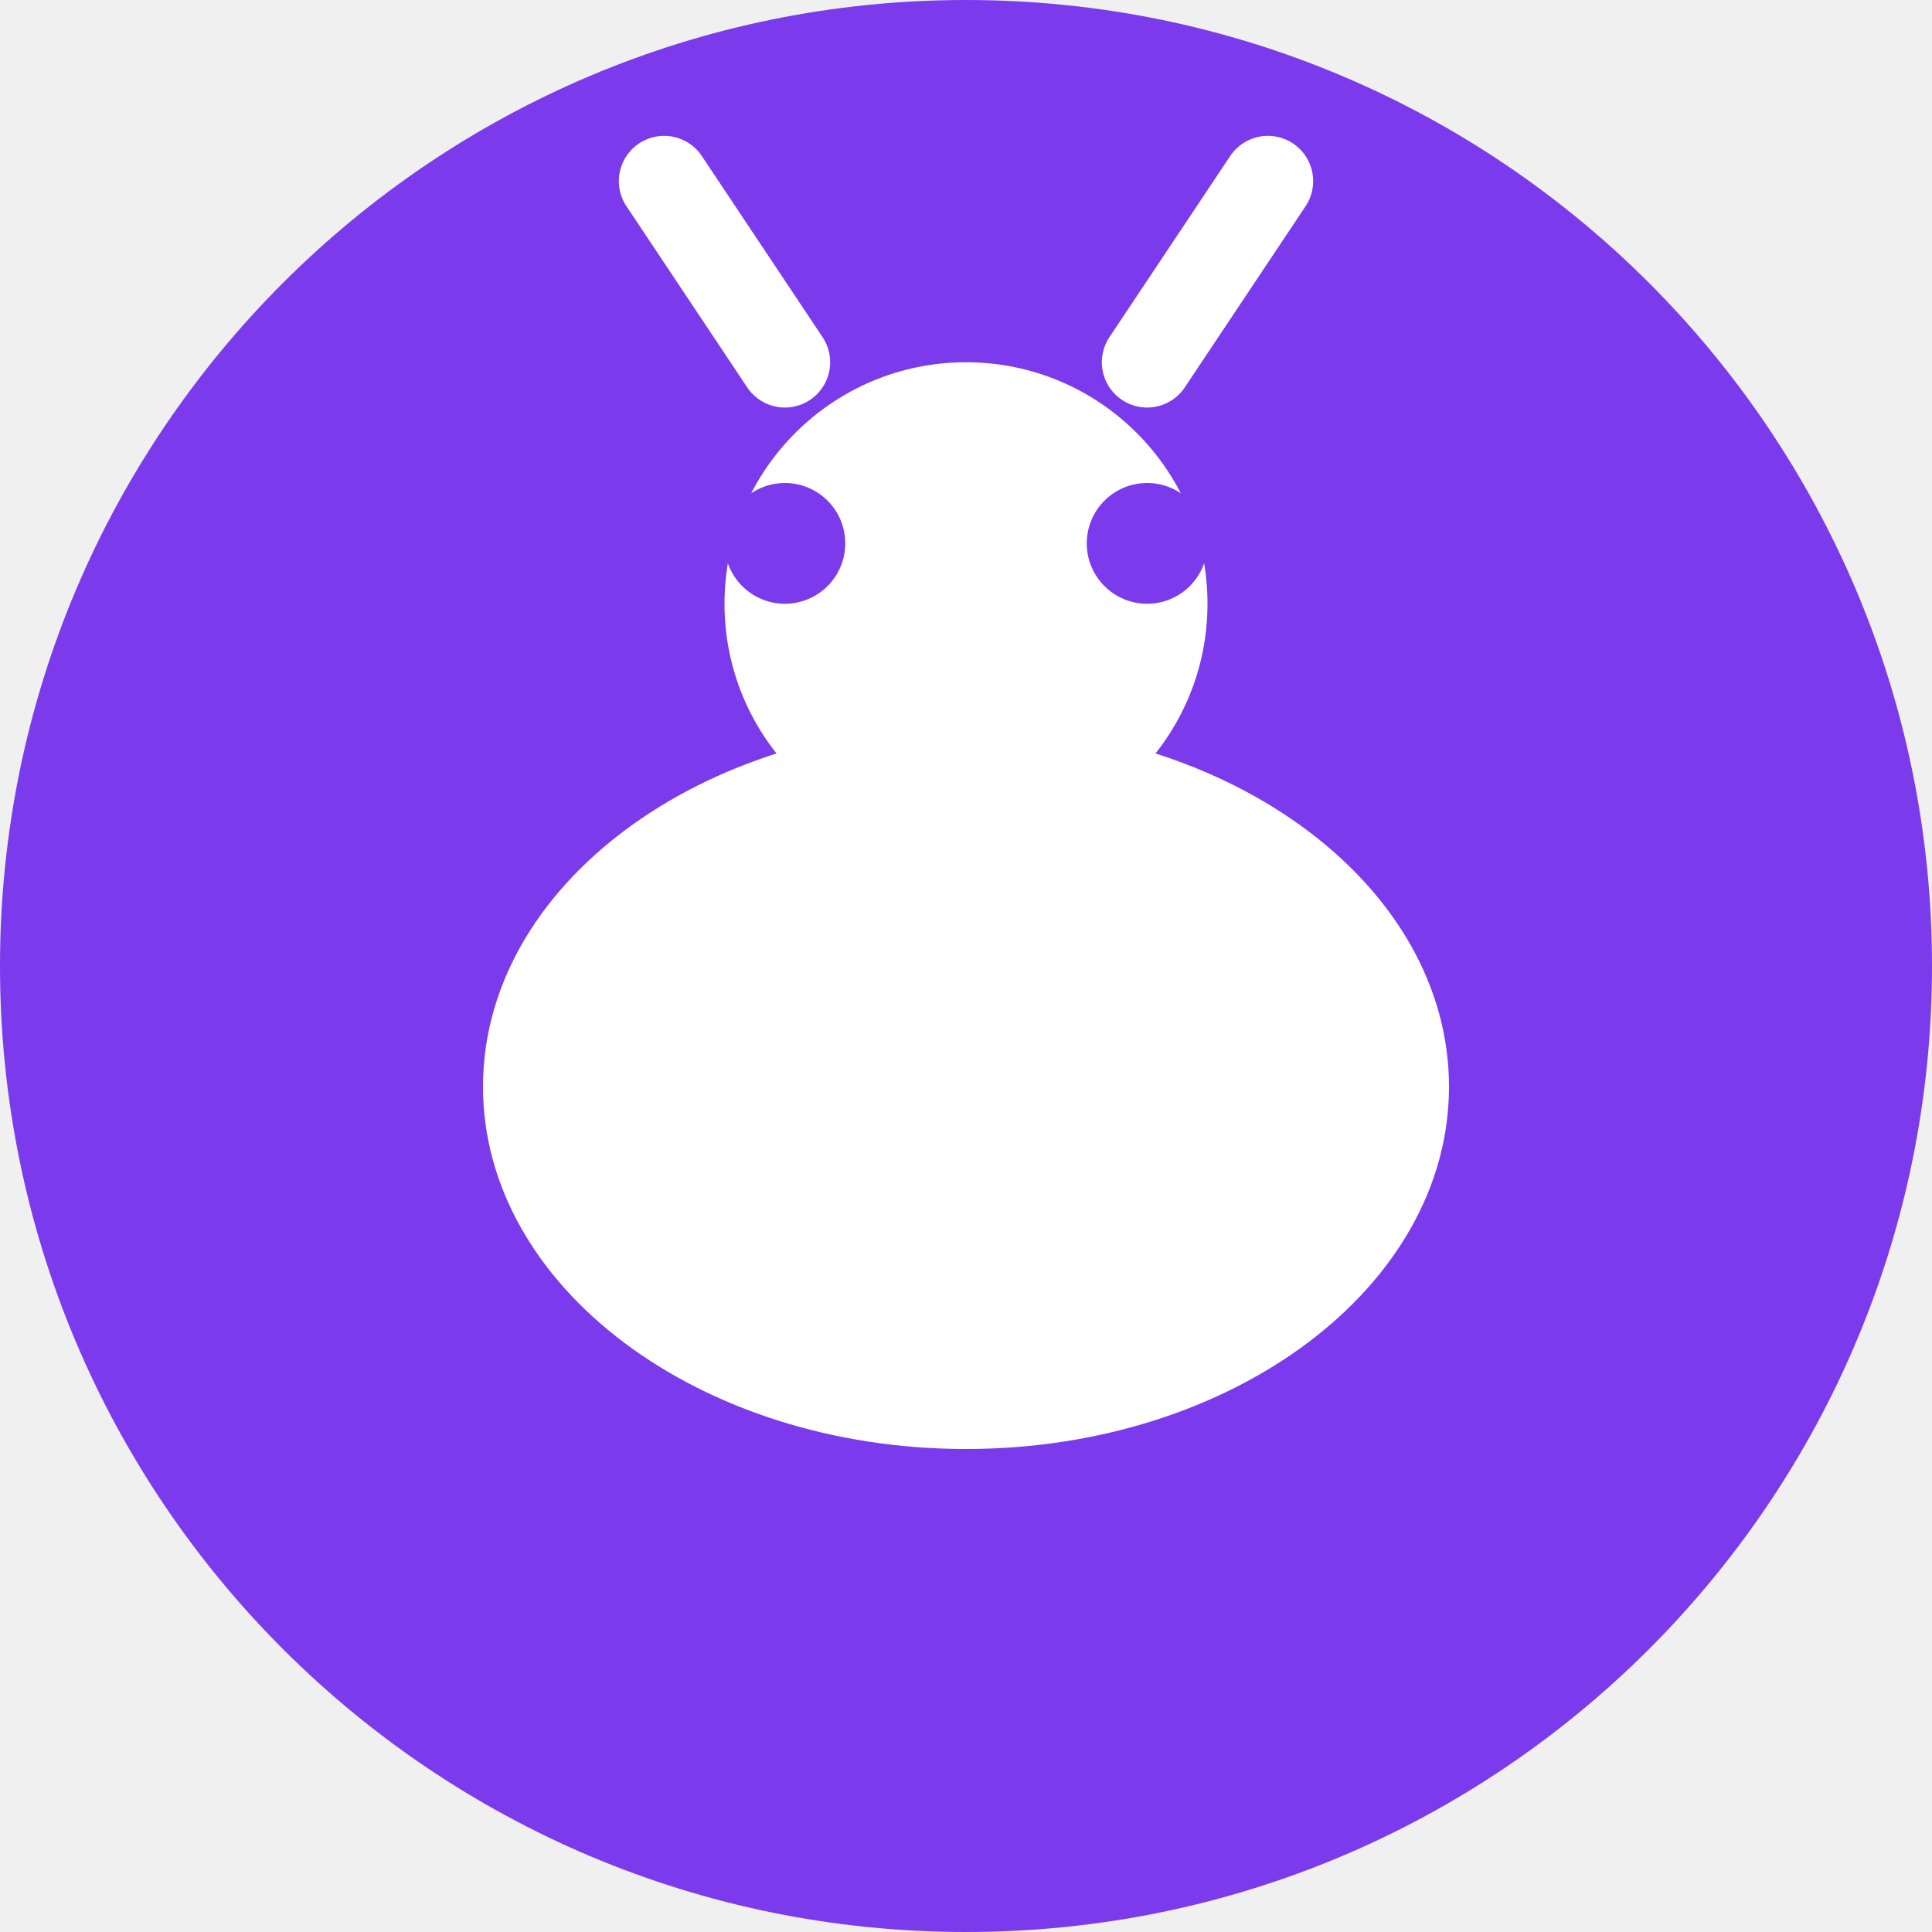
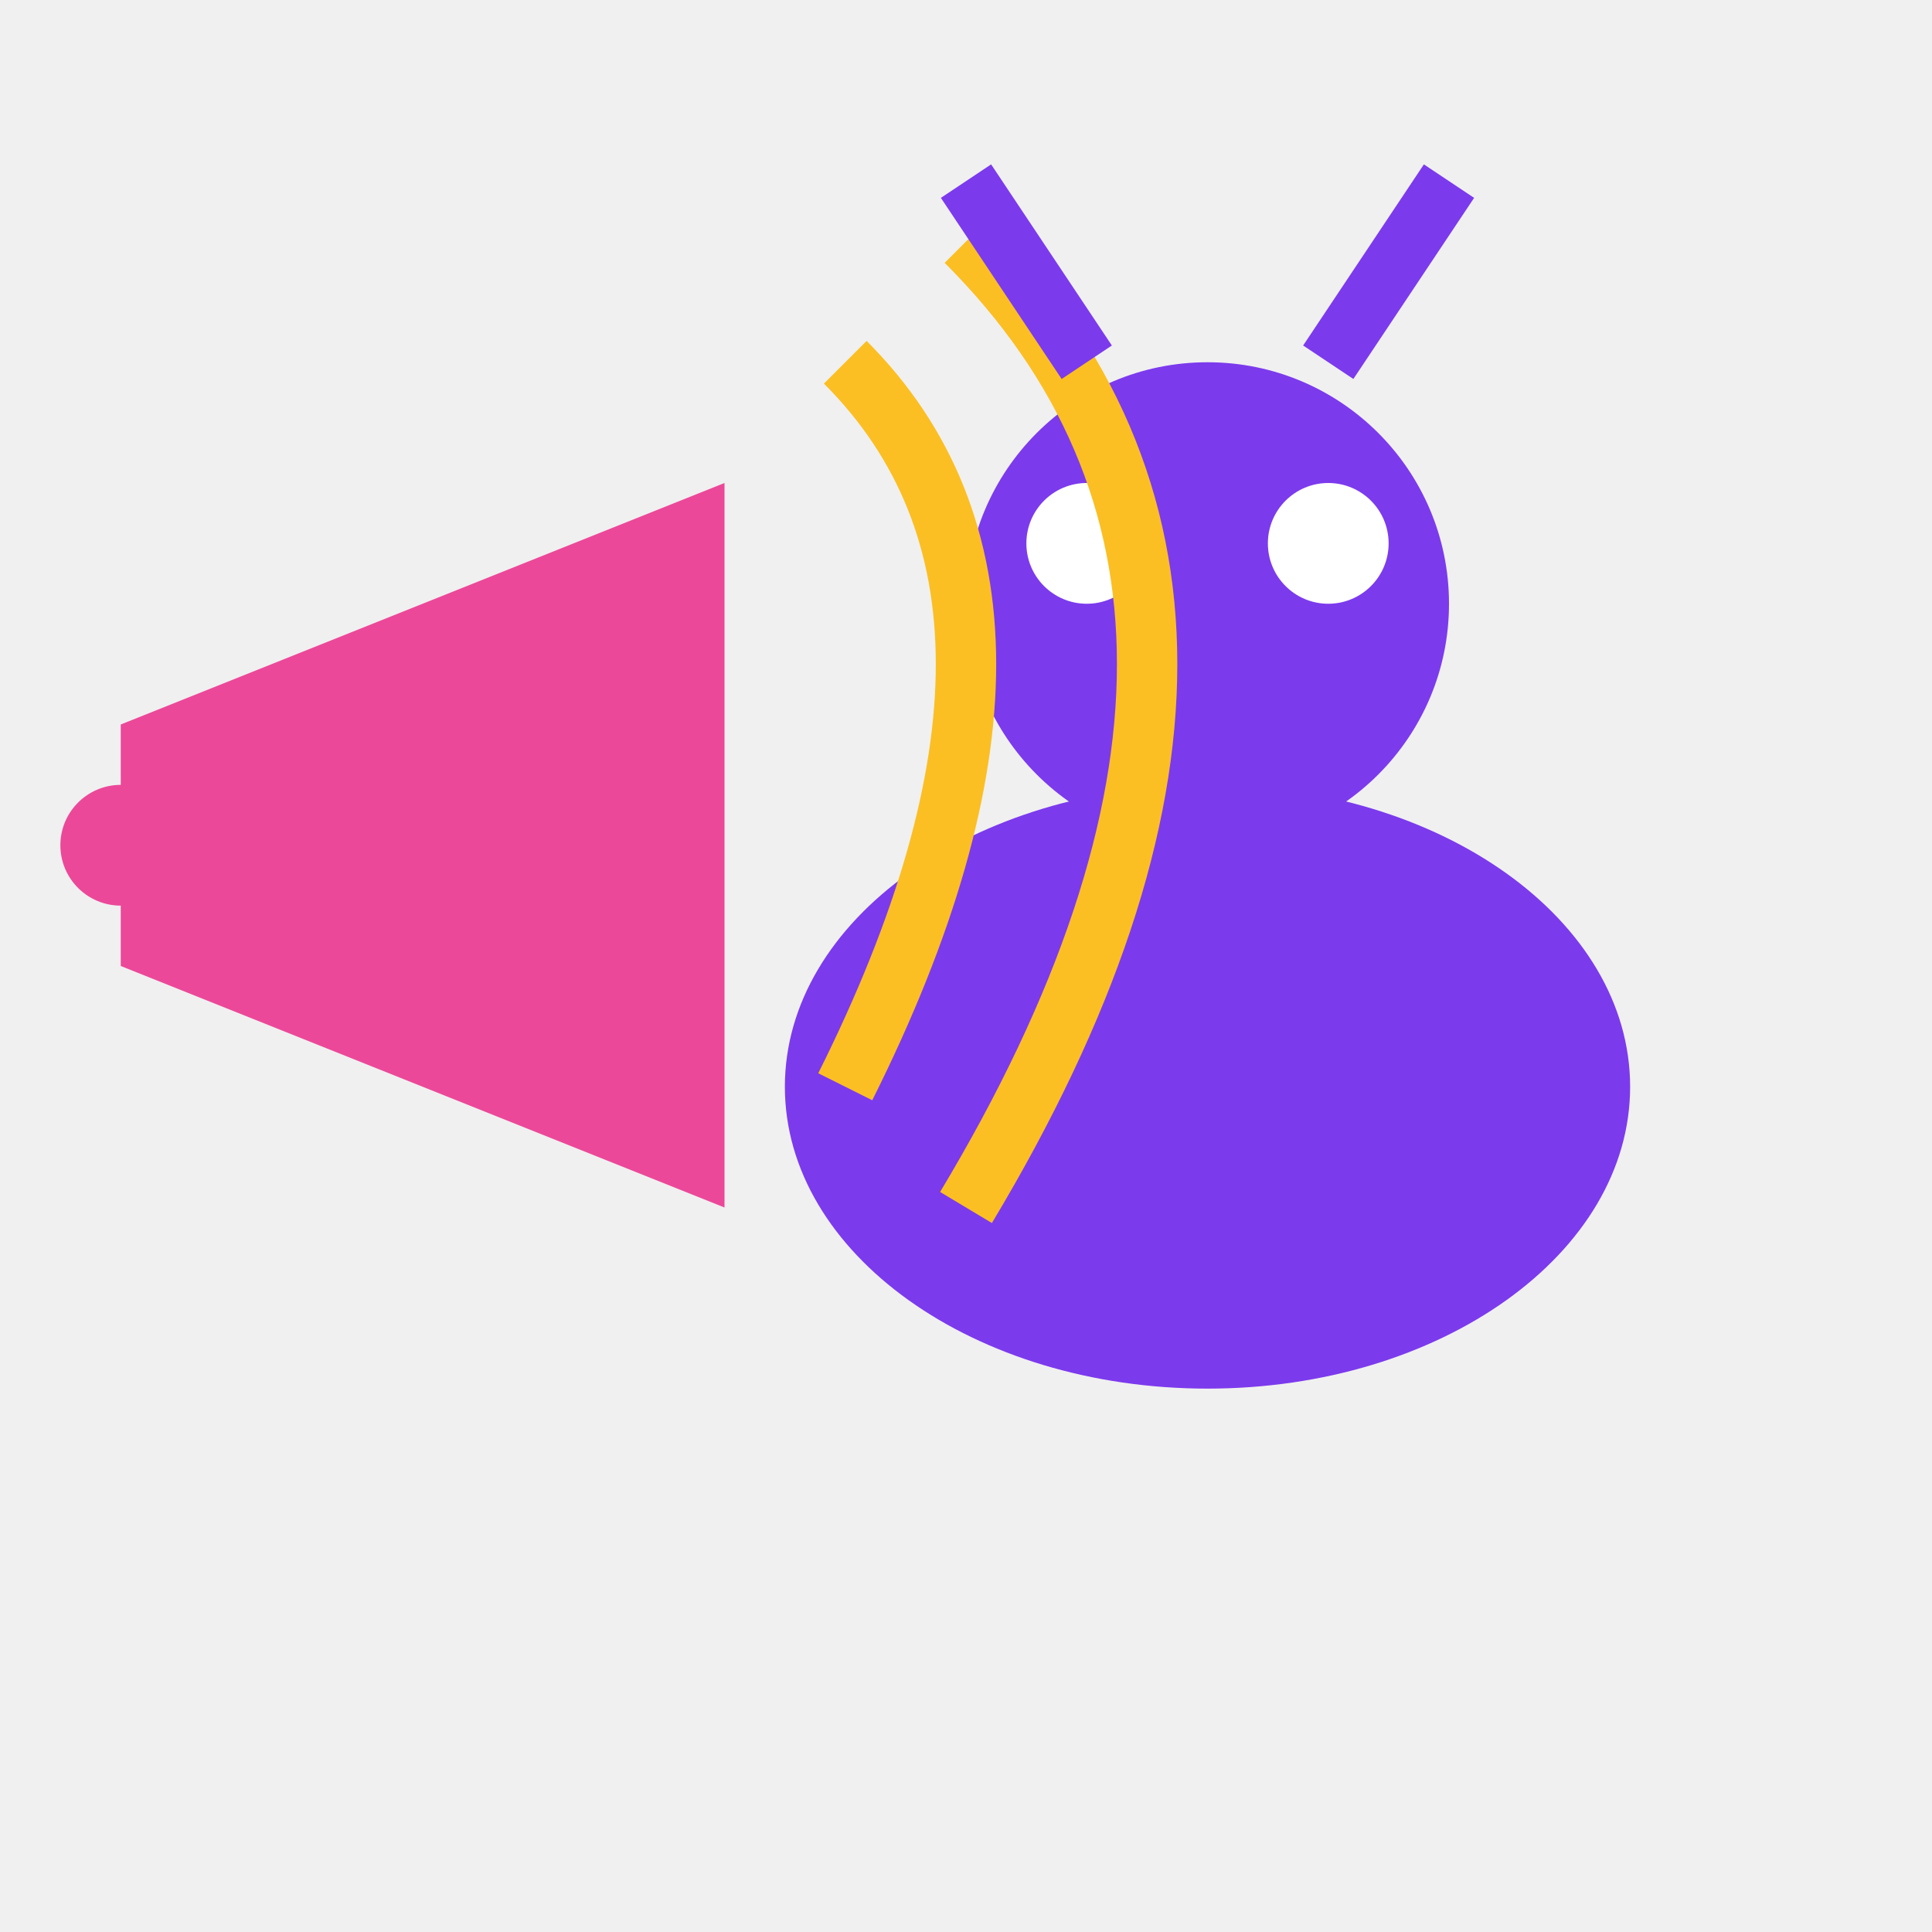
- <svg xmlns="http://www.w3.org/2000/svg" viewBox="0 0 32 32" width="32" height="32">
-   <circle cx="16" cy="16" r="16" fill="#7c3aed" />
-   <ellipse cx="16" cy="18" rx="8" ry="6" fill="white" />
-   <circle cx="16" cy="10" r="4" fill="white" />
-   <circle cx="13" cy="9" r="1" fill="#7c3aed" />
-   <circle cx="19" cy="9" r="1" fill="#7c3aed" />
-   <line x1="13" y1="6" x2="11" y2="3" stroke="white" stroke-width="1.5" stroke-linecap="round" />
-   <line x1="19" y1="6" x2="21" y2="3" stroke="white" stroke-width="1.5" stroke-linecap="round" />
+ <svg xmlns="http://www.w3.org/2000/svg" width="32" height="32" viewBox="0 0 32 32" fill="none">
+   <ellipse cx="20" cy="18" rx="7" ry="5" fill="#7c3aed" />
+   <circle cx="20" cy="10" r="4" fill="#7c3aed" />
+   <circle cx="18" cy="9" r="1" fill="white" />
+   <circle cx="22" cy="9" r="1" fill="white" />
+   <path d="M2 12 L12 8 L12 20 L2 16 Z" fill="#ec4899" />
+   <rect x="1" y="13" width="3" height="2" fill="#ec4899" rx="1" />
+   <path d="M14 6 Q18 10 14 18" stroke="#fbbf24" strokeWidth="2" strokeLinecap="round" fill="none" />
+   <path d="M16 4 Q22 10 16 20" stroke="#fbbf24" strokeWidth="1.5" strokeLinecap="round" fill="none" />
+   <path d="M18 6L16 3M22 6L24 3" stroke="#7c3aed" strokeWidth="2" strokeLinecap="round" />
</svg>
